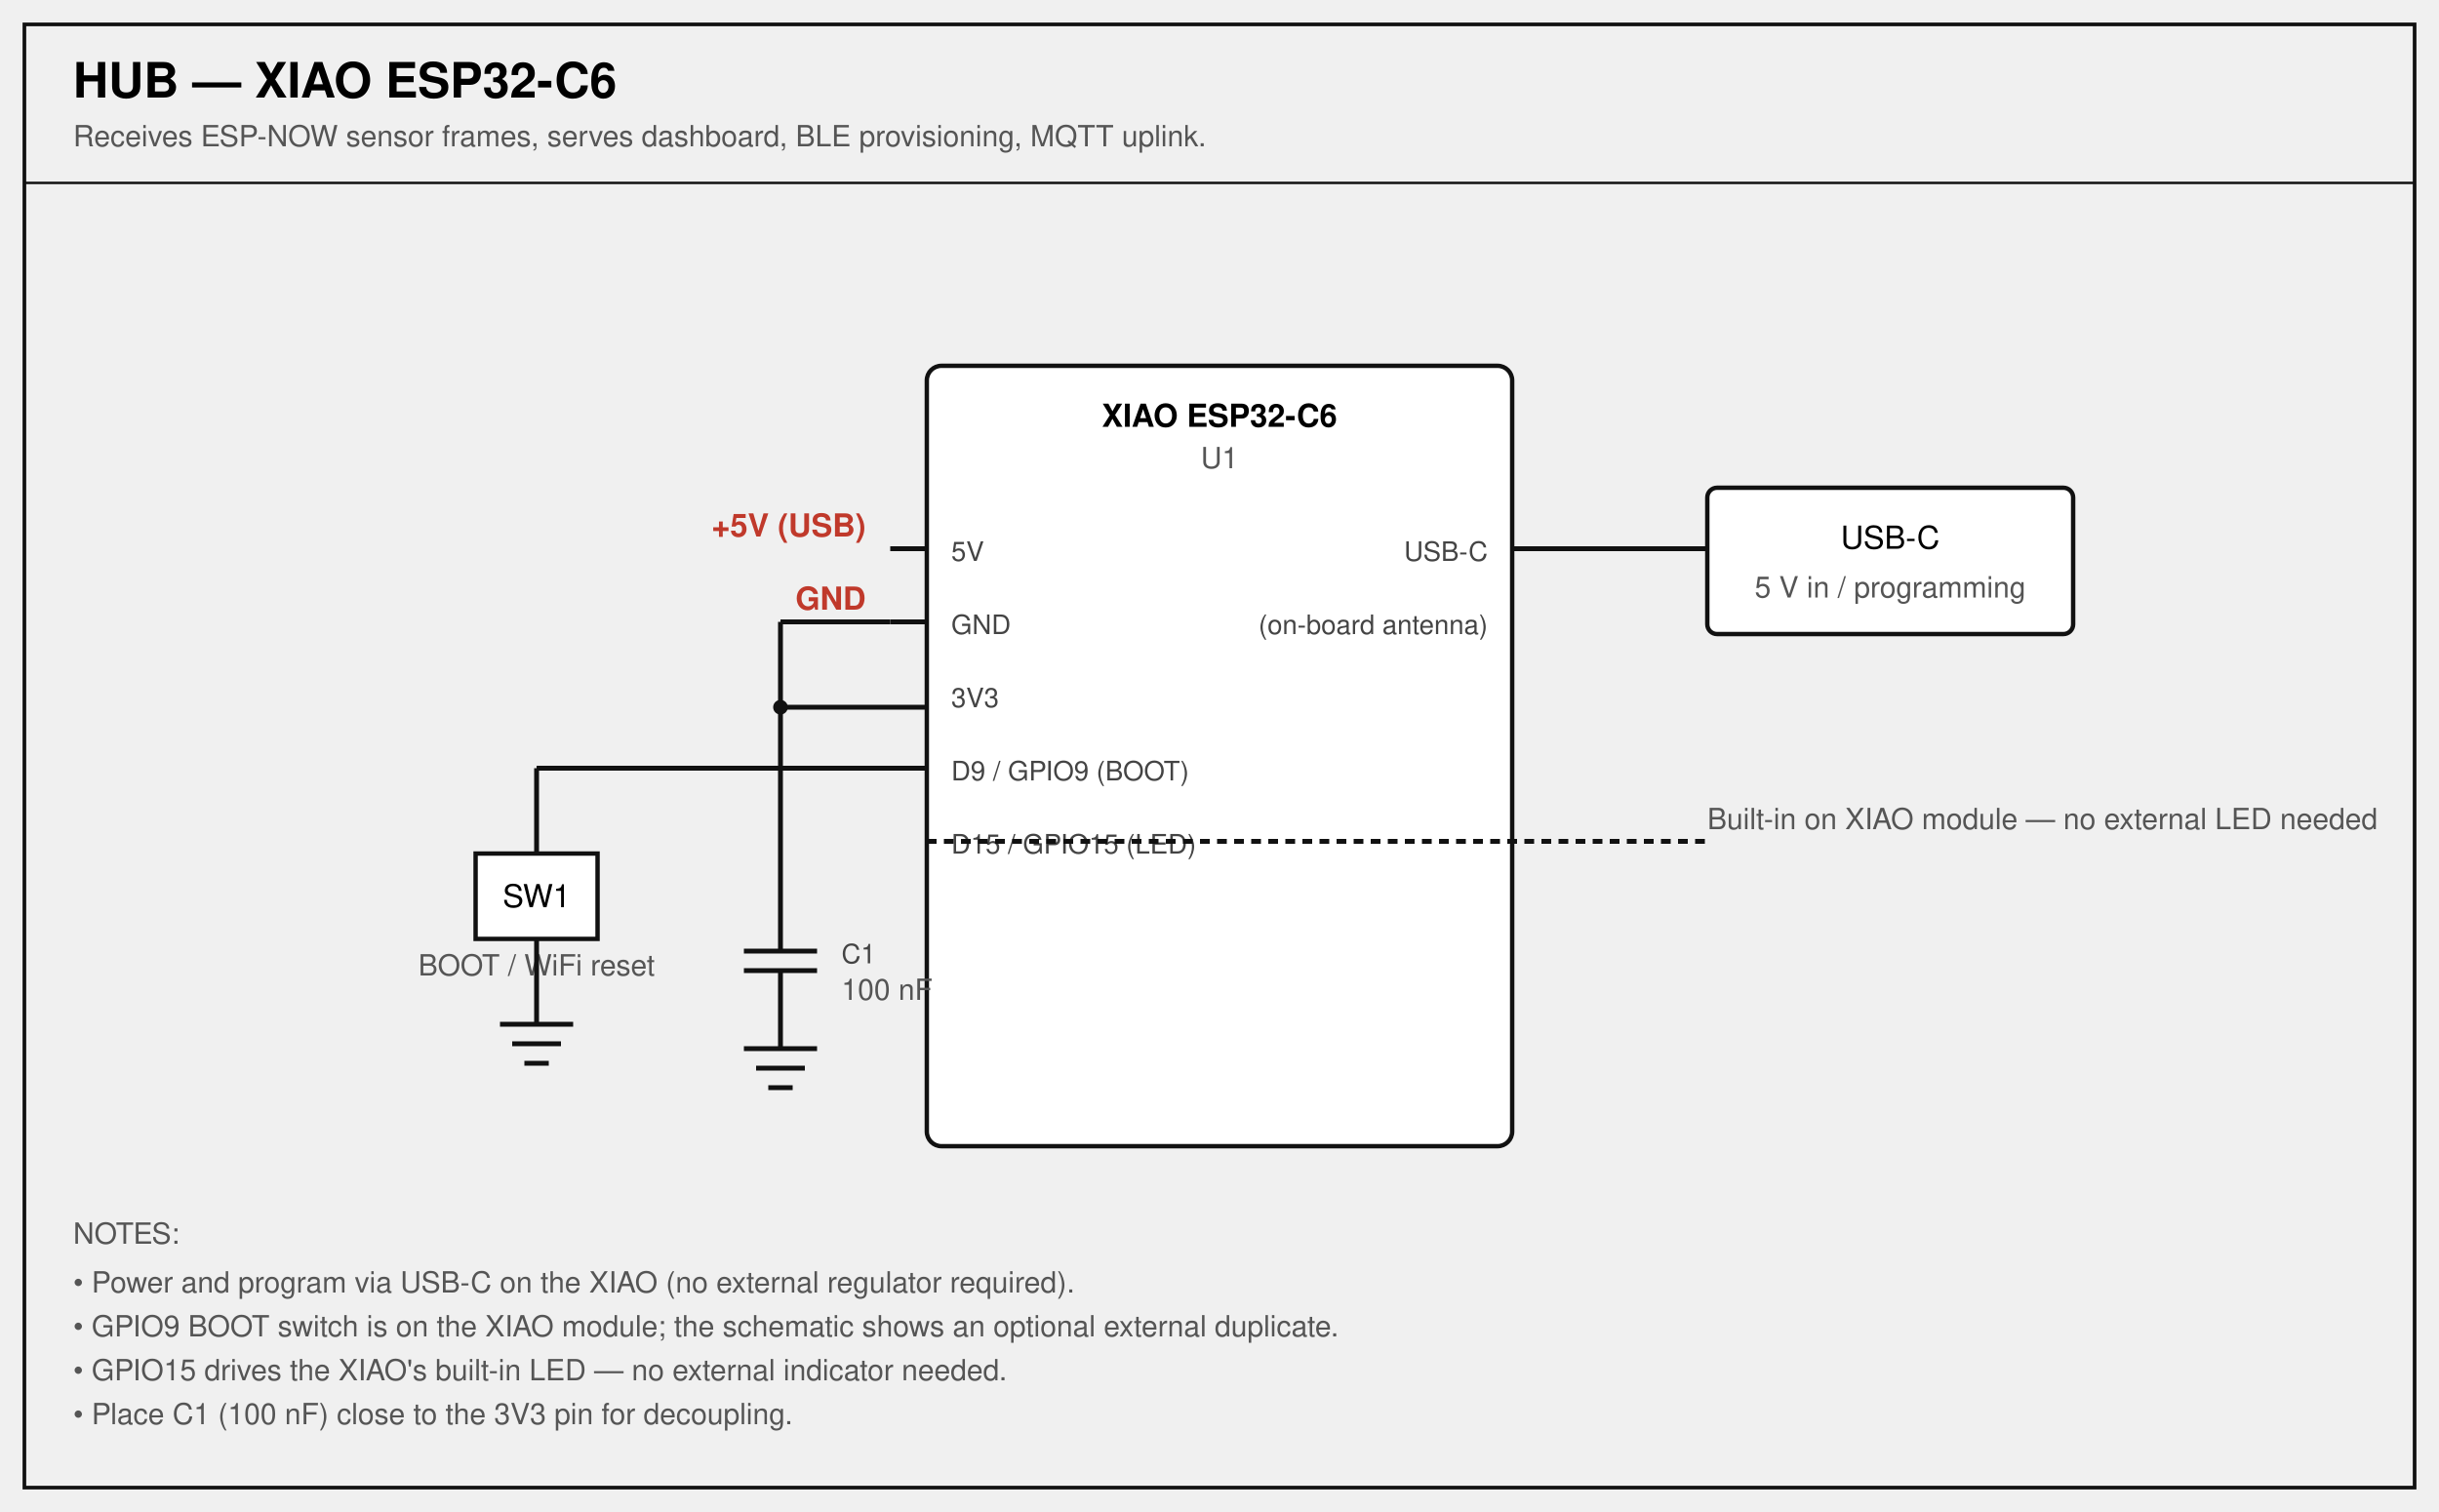
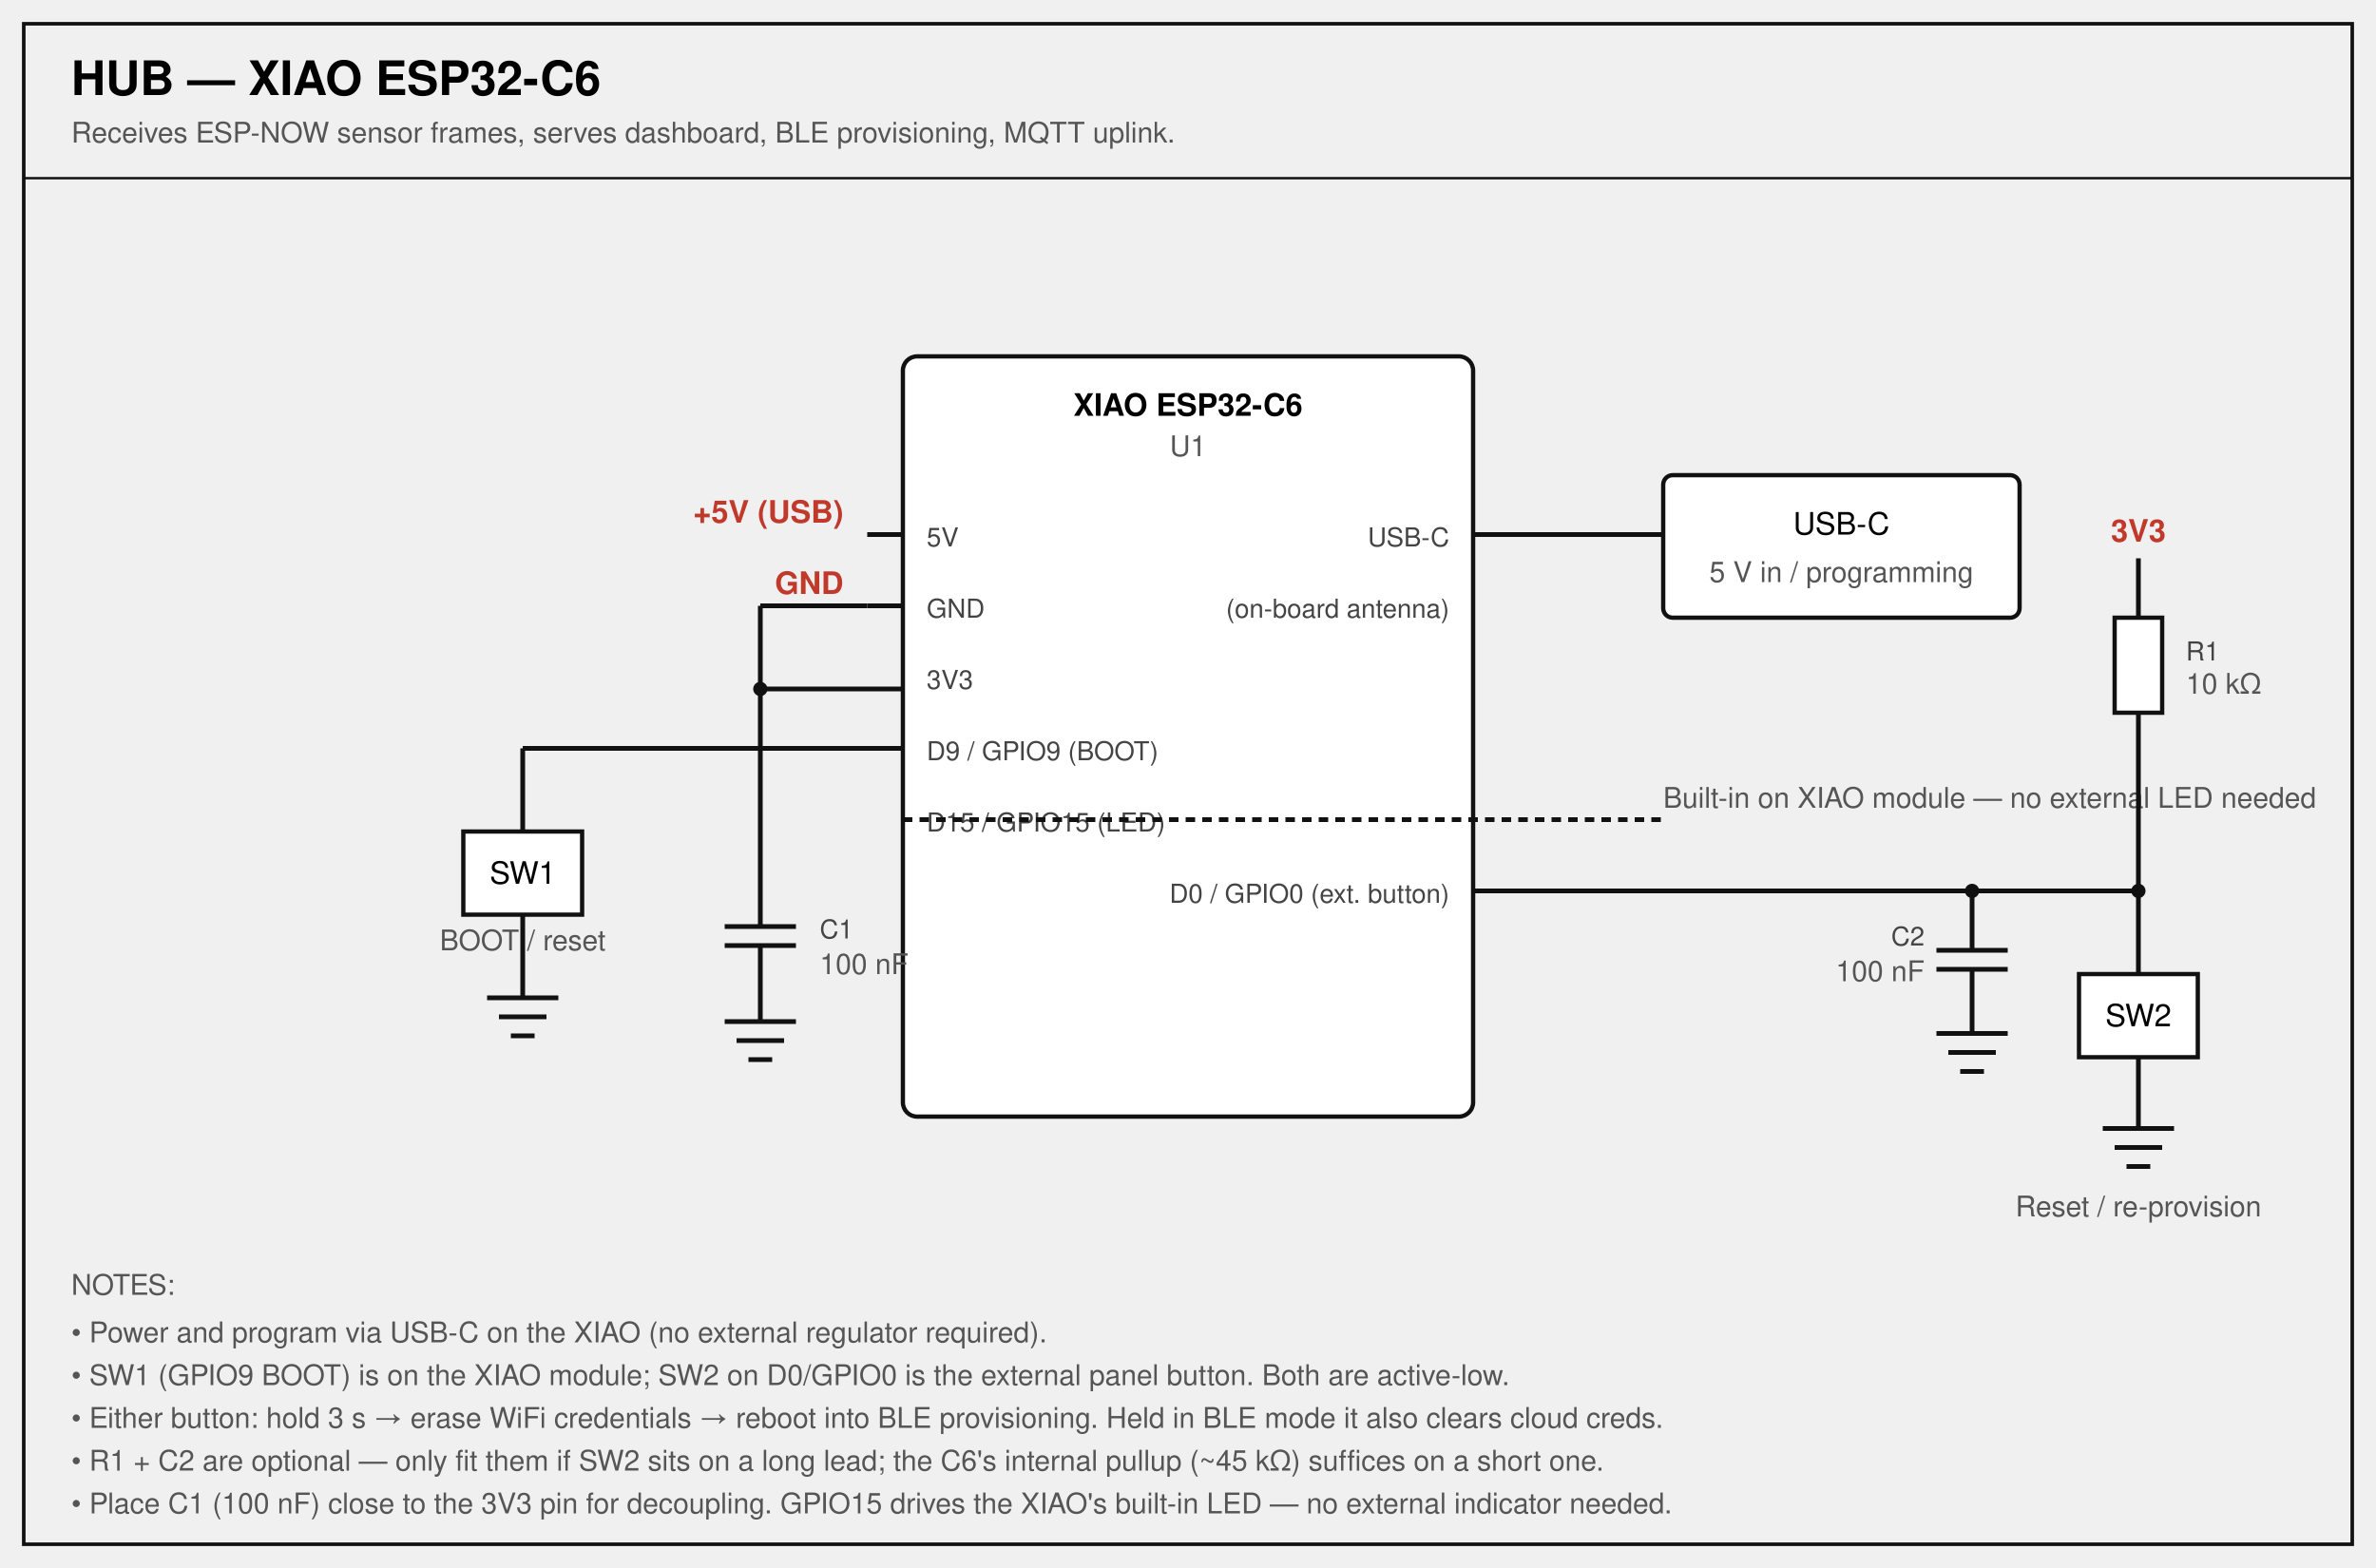
- <svg xmlns="http://www.w3.org/2000/svg" viewBox="0 0 1000 620" font-family="Helvetica, Arial, sans-serif" font-size="13">
+ <svg xmlns="http://www.w3.org/2000/svg" viewBox="0 0 1000 660" font-family="Helvetica, Arial, sans-serif" font-size="13">
  <style>
    .wire  { stroke: #111; stroke-width: 2; fill: none; }
    .part  { stroke: #111; stroke-width: 1.8; fill: #fff; }
    .text  { fill: #111; }
    .pin   { fill: #444; font-size: 11px; }
    .net   { fill: #c0392b; font-weight: bold; }
    .title { font-size: 20px; font-weight: bold; }
    .sub   { font-size: 12px; fill: #555; }
    .dot   { fill: #111; }
  </style>
-   <rect x="10" y="10" width="980" height="600" fill="none" stroke="#111" stroke-width="1.5" />
+   <rect x="10" y="10" width="980" height="640" fill="none" stroke="#111" stroke-width="1.5" />
  <text x="30" y="40" class="title">HUB — XIAO ESP32-C6</text>
  <text x="30" y="60" class="sub">Receives ESP-NOW sensor frames, serves dashboard, BLE provisioning, MQTT uplink.</text>
  <line x1="10" y1="75" x2="990" y2="75" stroke="#111" stroke-width="1" />
  <rect x="380" y="150" width="240" height="320" class="part" rx="6" />
  <text x="500" y="175" text-anchor="middle" font-weight="bold">XIAO ESP32-C6</text>
  <text x="500" y="192" text-anchor="middle" class="sub">U1</text>
  <text x="390" y="230" class="pin">5V</text>
  <text x="390" y="260" class="pin">GND</text>
  <text x="390" y="290" class="pin">3V3</text>
  <text x="390" y="320" class="pin">D9 / GPIO9  (BOOT)</text>
  <text x="390" y="350" class="pin">D15 / GPIO15 (LED)</text>
  <text x="610" y="230" text-anchor="end" class="pin">USB-C</text>
  <text x="610" y="260" text-anchor="end" class="pin">(on-board antenna)</text>
+   <text x="610" y="380" text-anchor="end" class="pin">D0 / GPIO0 (ext. button)</text>
  <line x1="380" y1="225" x2="365" y2="225" class="wire" />
  <line x1="380" y1="255" x2="365" y2="255" class="wire" />
  <line x1="380" y1="315" x2="220" y2="315" class="wire" />
  <text x="355" y="220" text-anchor="end" class="net">+5V (USB)</text>
  <text x="355" y="250" text-anchor="end" class="net">GND</text>
  <line x1="220" y1="315" x2="220" y2="350" class="wire" />
  <rect x="195" y="350" width="50" height="35" class="part" />
  <text x="220" y="372" text-anchor="middle">SW1</text>
-   <text x="220" y="400" text-anchor="middle" class="sub">BOOT / WiFi reset</text>
+   <text x="220" y="400" text-anchor="middle" class="sub">BOOT / reset</text>
  <line x1="220" y1="385" x2="220" y2="420" class="wire" />
  <line x1="205" y1="420" x2="235" y2="420" class="wire" />
  <line x1="210" y1="428" x2="230" y2="428" class="wire" />
  <line x1="215" y1="436" x2="225" y2="436" class="wire" />
  <line x1="380" y1="345" x2="700" y2="345" class="wire" stroke-dasharray="4 3" />
  <text x="700" y="340" class="sub">Built-in on XIAO module — no external LED needed</text>
  <rect x="700" y="200" width="150" height="60" class="part" rx="4" />
  <text x="775" y="225" text-anchor="middle">USB-C</text>
  <text x="775" y="245" text-anchor="middle" class="sub">5 V in / programming</text>
  <line x1="700" y1="225" x2="620" y2="225" class="wire" />
+   <line x1="620" y1="375" x2="900" y2="375" class="wire" />
+   <circle cx="830" cy="375" r="3" class="dot" />
+   <circle cx="900" cy="375" r="3" class="dot" />
+   <line x1="900" y1="375" x2="900" y2="300" class="wire" />
+   <rect x="890" y="260" width="20" height="40" class="part" />
+   <line x1="900" y1="260" x2="900" y2="235" class="wire" />
+   <text x="900" y="228" text-anchor="middle" class="net">3V3</text>
+   <text x="920" y="278" class="pin">R1</text>
+   <text x="920" y="292" class="sub">10 kΩ</text>
+   <line x1="830" y1="375" x2="830" y2="400" class="wire" />
+   <line x1="815" y1="400" x2="845" y2="400" class="wire" />
+   <line x1="815" y1="408" x2="845" y2="408" class="wire" />
+   <text x="810" y="398" text-anchor="end" class="pin">C2</text>
+   <text x="810" y="413" text-anchor="end" class="sub">100 nF</text>
+   <line x1="830" y1="408" x2="830" y2="435" class="wire" />
+   <line x1="815" y1="435" x2="845" y2="435" class="wire" />
+   <line x1="820" y1="443" x2="840" y2="443" class="wire" />
+   <line x1="825" y1="451" x2="835" y2="451" class="wire" />
+   <line x1="900" y1="375" x2="900" y2="410" class="wire" />
+   <rect x="875" y="410" width="50" height="35" class="part" />
+   <text x="900" y="432" text-anchor="middle">SW2</text>
+   <line x1="900" y1="445" x2="900" y2="475" class="wire" />
+   <line x1="885" y1="475" x2="915" y2="475" class="wire" />
+   <line x1="890" y1="483" x2="910" y2="483" class="wire" />
+   <line x1="895" y1="491" x2="905" y2="491" class="wire" />
+   <text x="900" y="512" text-anchor="middle" class="sub">Reset / re-provision</text>
  <line x1="380" y1="290" x2="320" y2="290" class="wire" />
  <line x1="320" y1="290" x2="320" y2="390" class="wire" />
  <line x1="305" y1="390" x2="335" y2="390" class="wire" />
  <line x1="305" y1="398" x2="335" y2="398" class="wire" />
  <text x="345" y="395" class="pin">C1</text>
  <text x="345" y="410" class="sub">100 nF</text>
  <line x1="320" y1="398" x2="320" y2="430" class="wire" />
  <line x1="305" y1="430" x2="335" y2="430" class="wire" />
  <line x1="310" y1="438" x2="330" y2="438" class="wire" />
  <line x1="315" y1="446" x2="325" y2="446" class="wire" />
  <line x1="365" y1="255" x2="320" y2="255" class="wire" />
  <line x1="320" y1="255" x2="320" y2="290" class="wire" />
  <circle cx="320" cy="290" r="3" class="dot" />
-   <text x="30" y="510" class="sub">NOTES:</text>
-   <text x="30" y="530" class="sub">• Power and program via USB-C on the XIAO (no external regulator required).</text>
-   <text x="30" y="548" class="sub">• GPIO9 BOOT switch is on the XIAO module; the schematic shows an optional external duplicate.</text>
-   <text x="30" y="566" class="sub">• GPIO15 drives the XIAO's built-in LED — no external indicator needed.</text>
-   <text x="30" y="584" class="sub">• Place C1 (100 nF) close to the 3V3 pin for decoupling.</text>
+   <text x="30" y="545" class="sub">NOTES:</text>
+   <text x="30" y="565" class="sub">• Power and program via USB-C on the XIAO (no external regulator required).</text>
+   <text x="30" y="583" class="sub">• SW1 (GPIO9 BOOT) is on the XIAO module; SW2 on D0/GPIO0 is the external panel button. Both are active-low.</text>
+   <text x="30" y="601" class="sub">• Either button: hold 3 s → erase WiFi credentials → reboot into BLE provisioning. Held in BLE mode it also clears cloud creds.</text>
+   <text x="30" y="619" class="sub">• R1 + C2 are optional — only fit them if SW2 sits on a long lead; the C6's internal pullup (~45 kΩ) suffices on a short one.</text>
+   <text x="30" y="637" class="sub">• Place C1 (100 nF) close to the 3V3 pin for decoupling. GPIO15 drives the XIAO's built-in LED — no external indicator needed.</text>
</svg>
